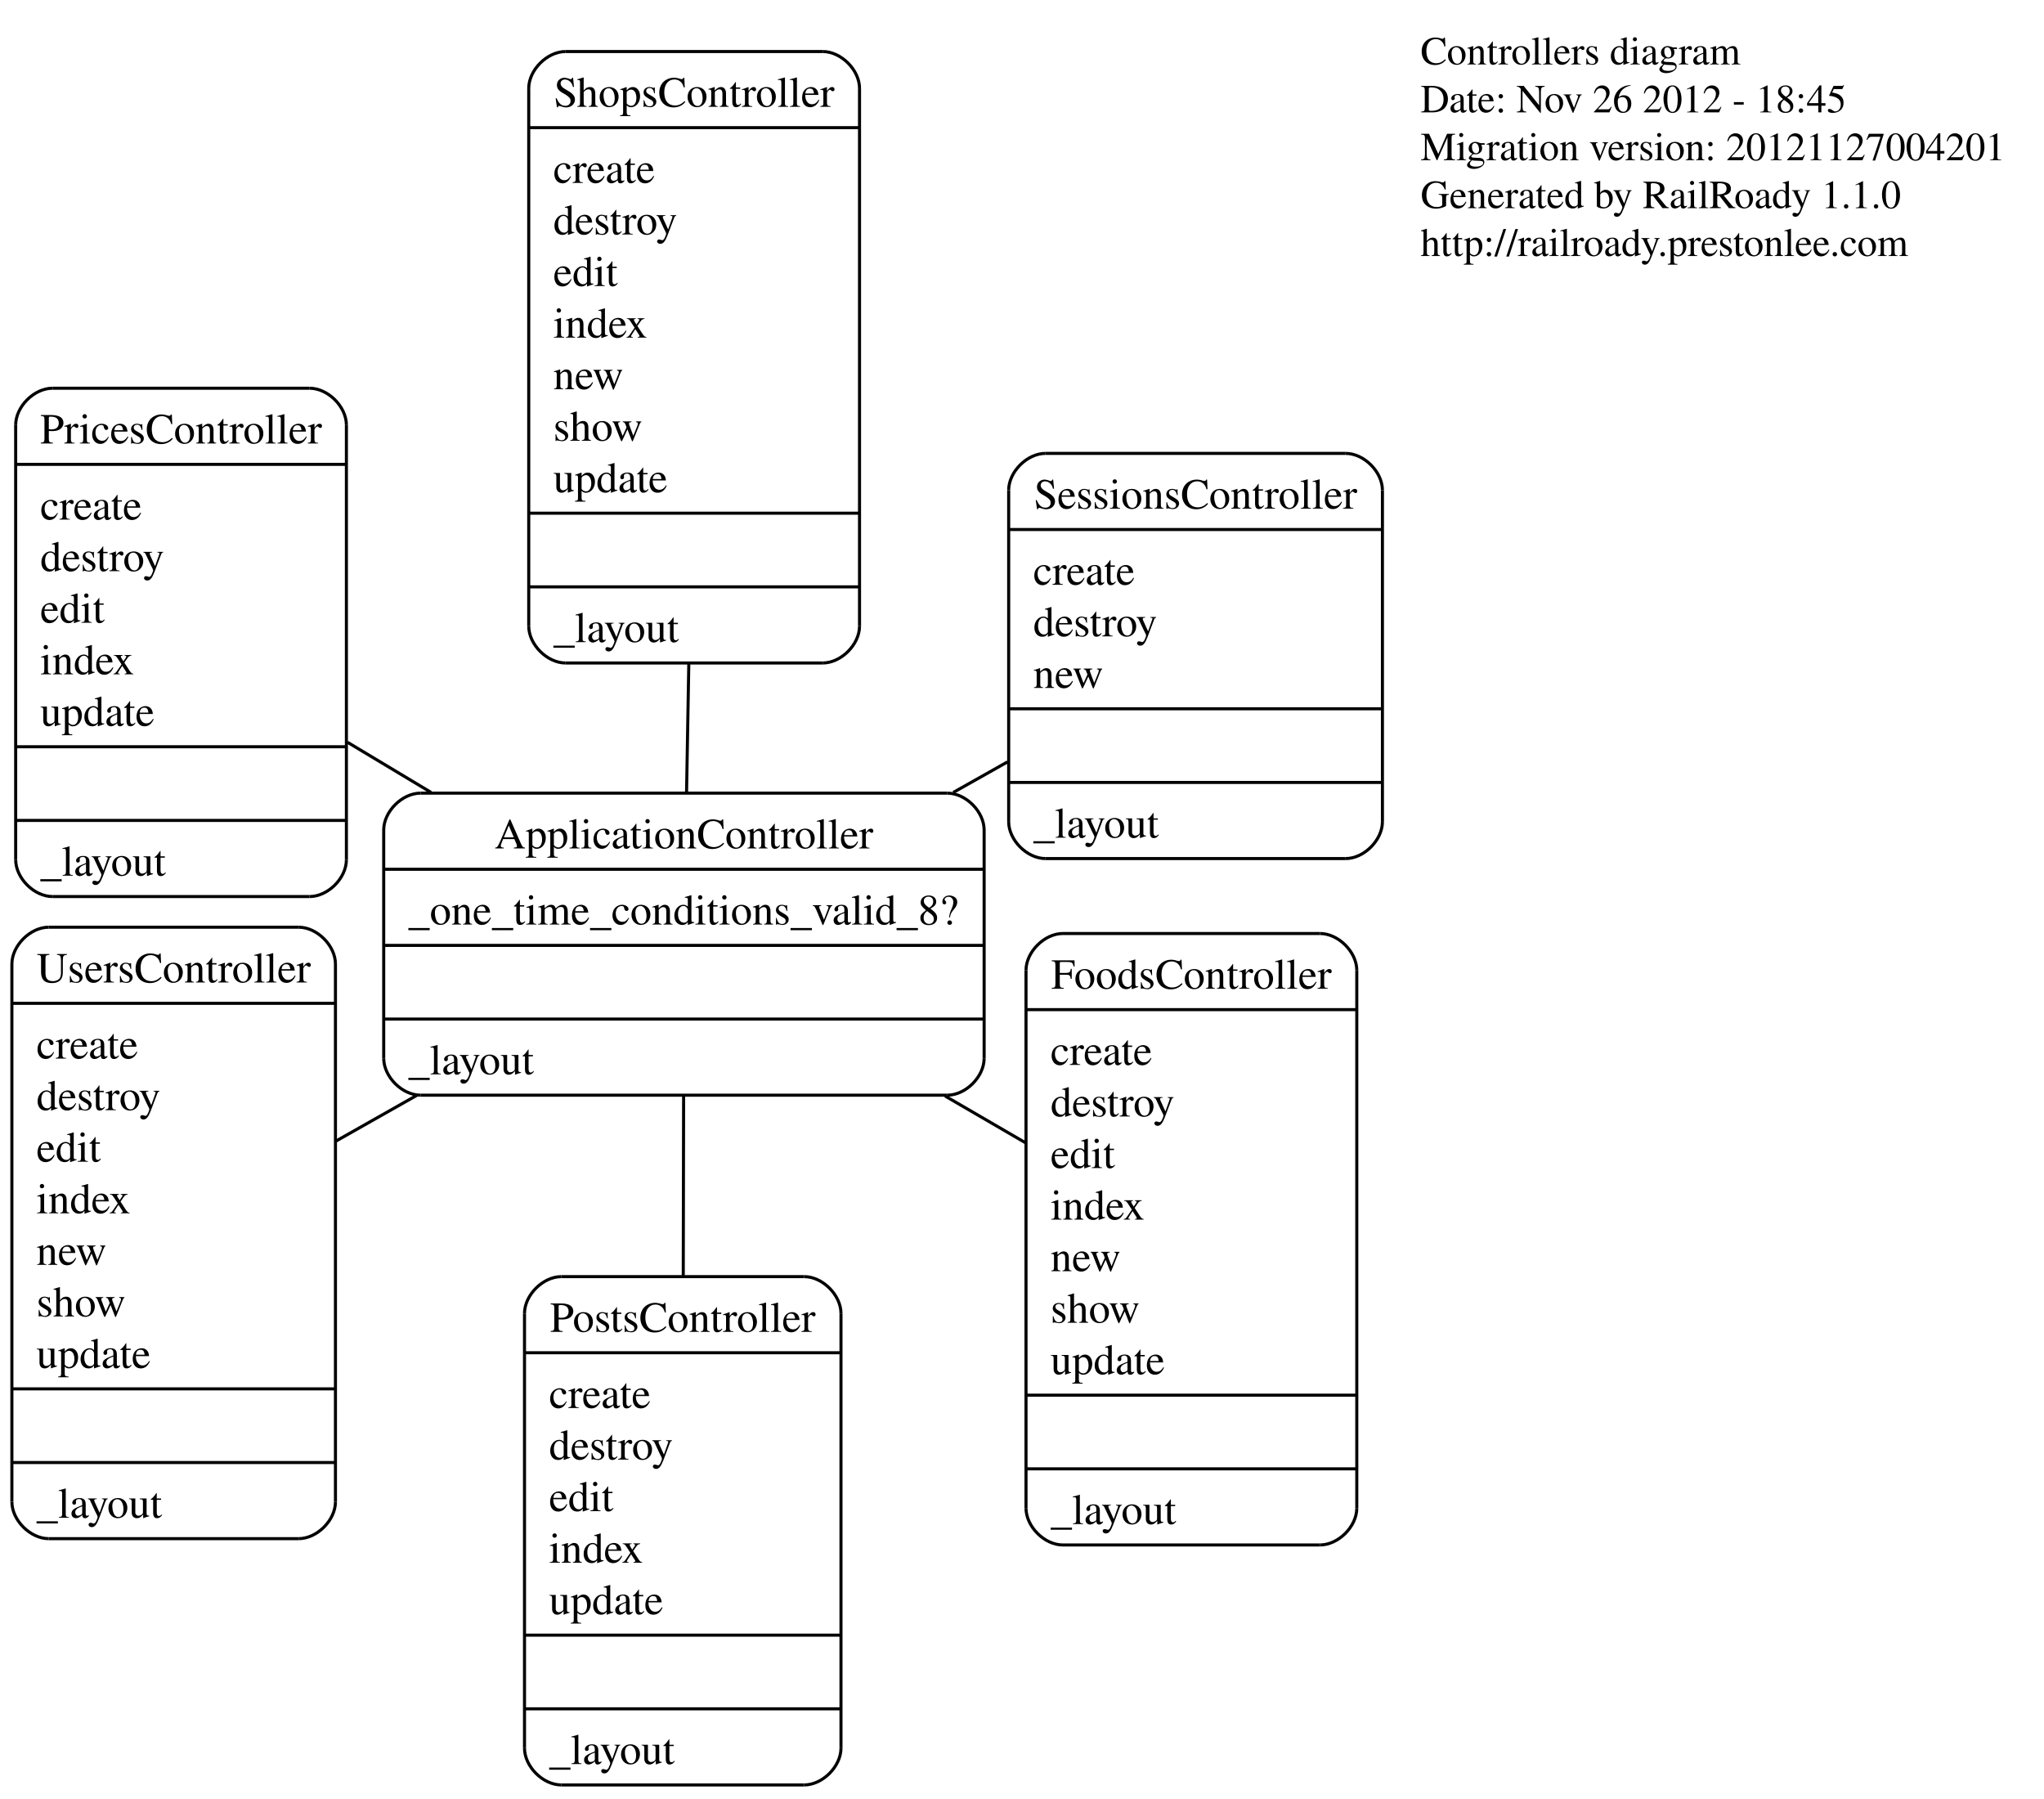
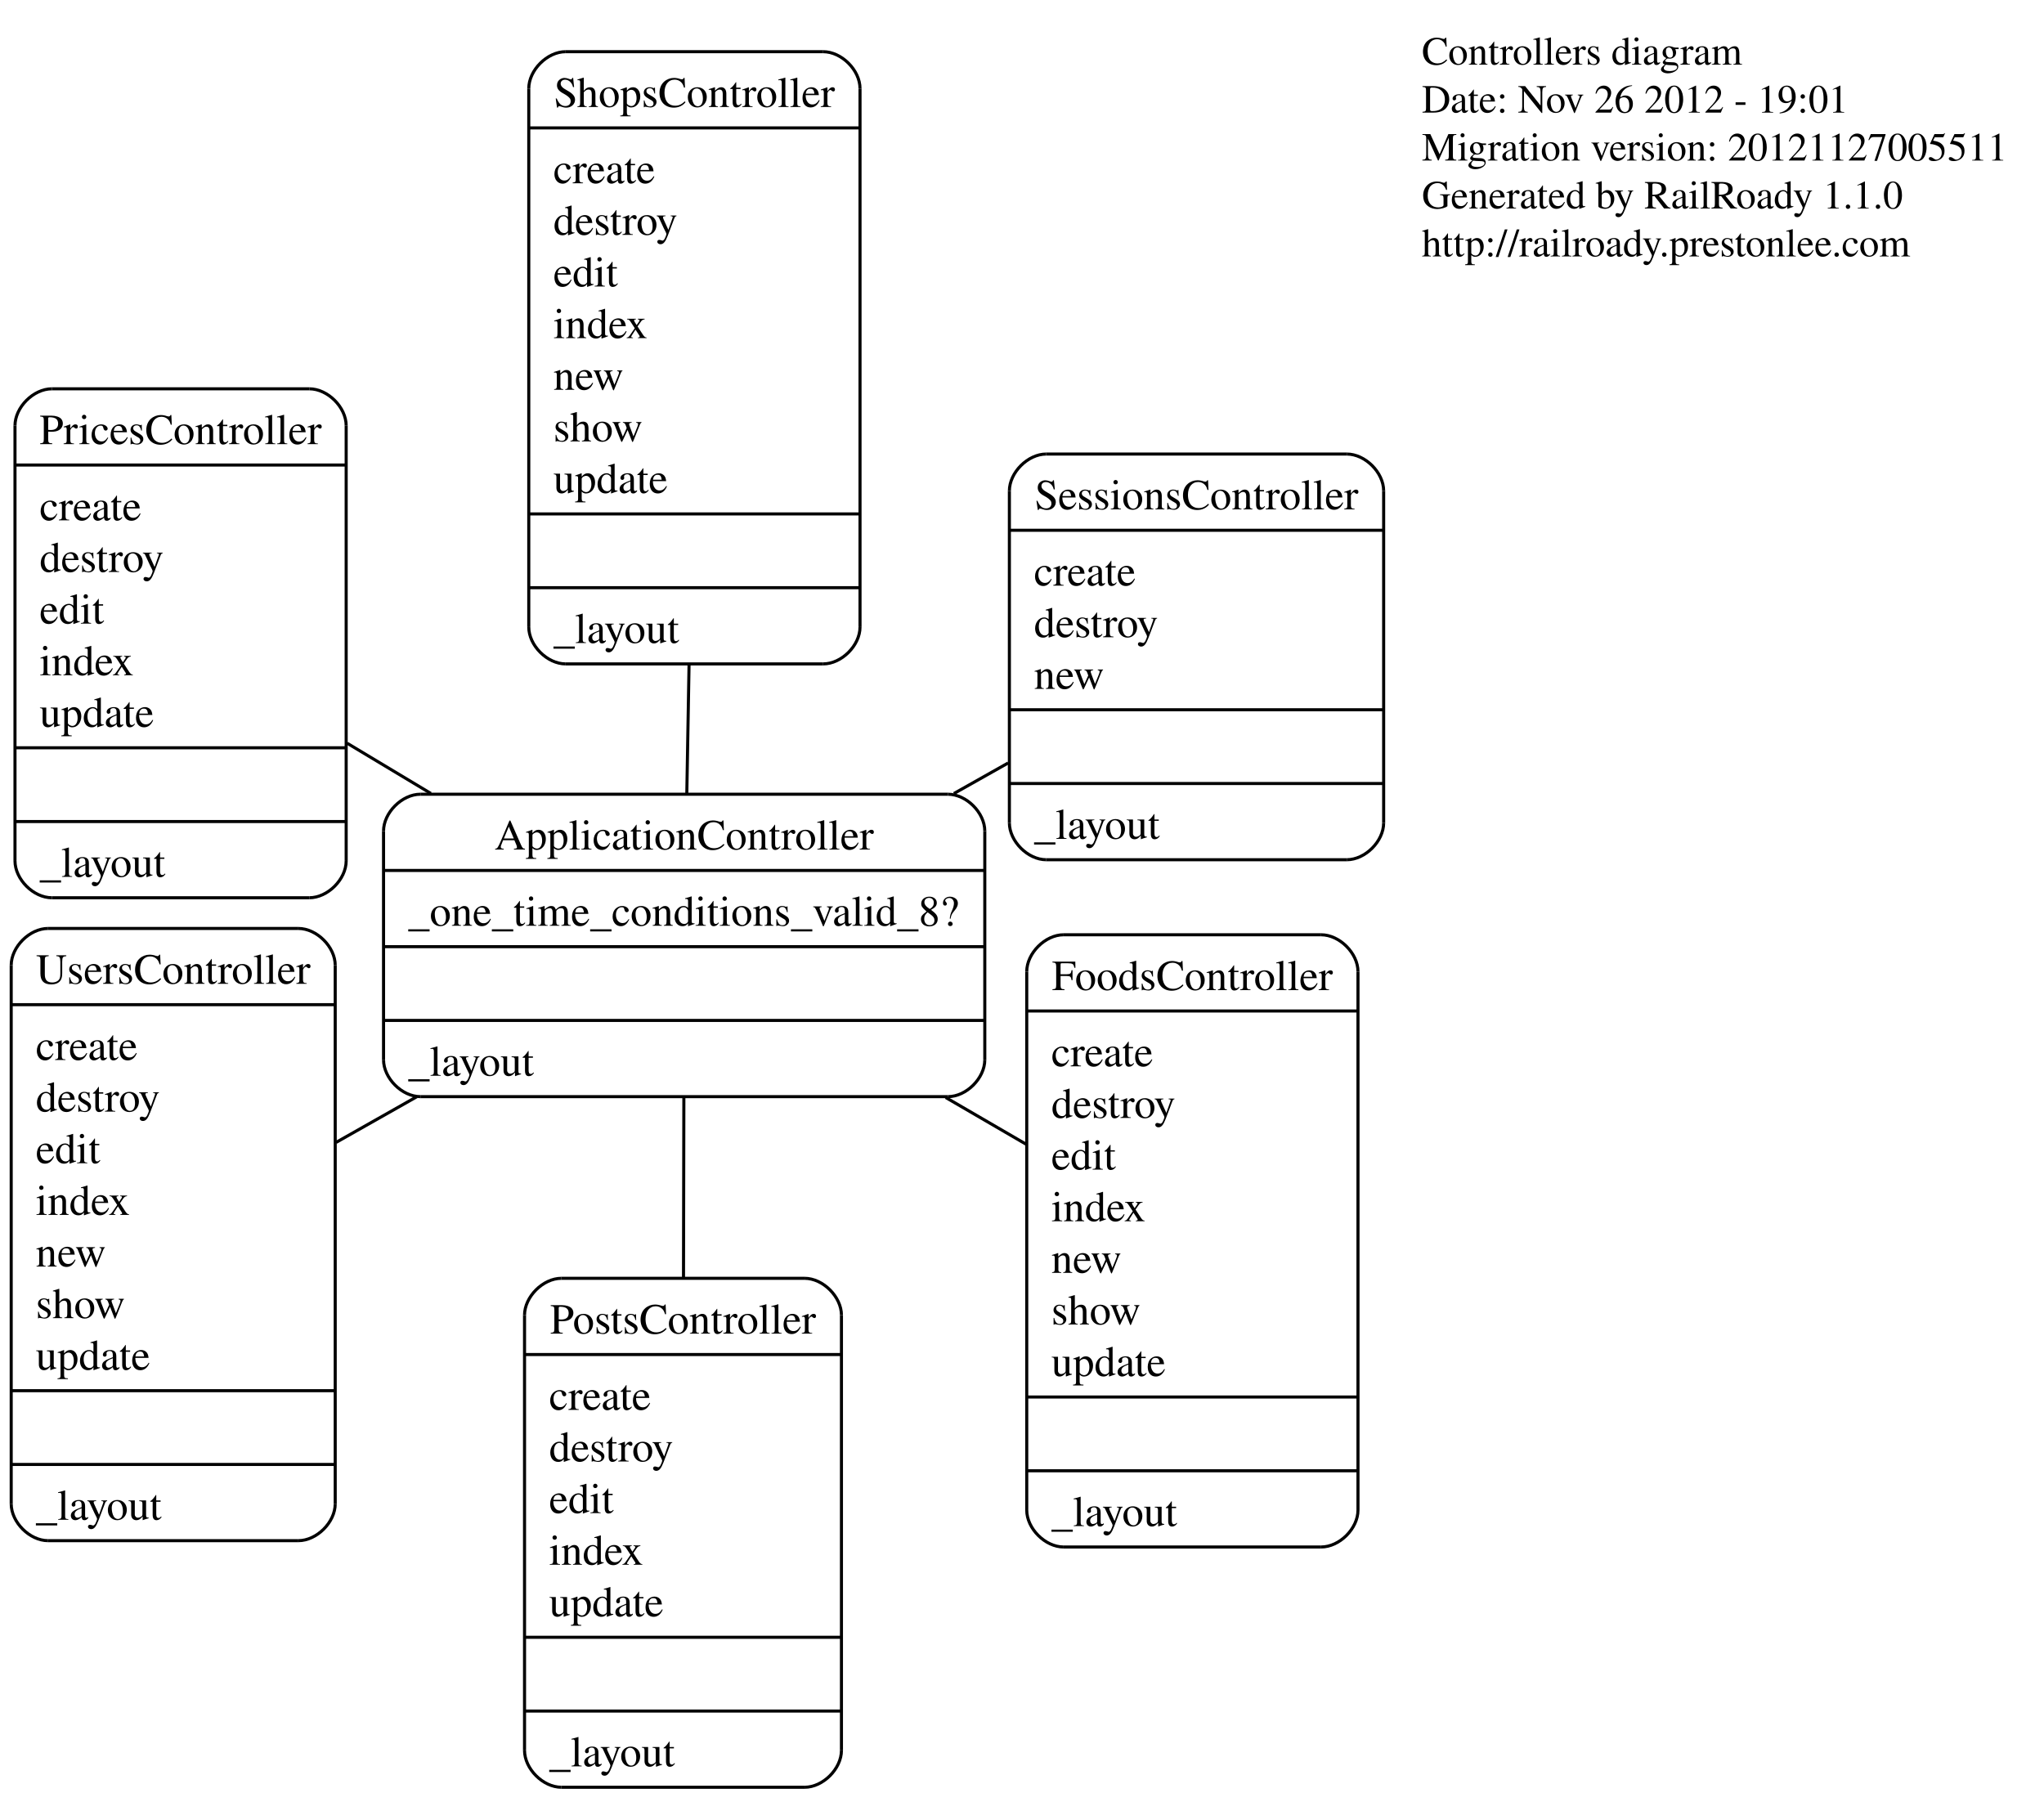
- <svg xmlns="http://www.w3.org/2000/svg" width="666pt" height="586pt" viewBox="0.00 0.00 665.54 586.00">
+ <svg xmlns="http://www.w3.org/2000/svg" width="665pt" height="586pt" viewBox="0.00 0.00 665.07 586.00">
  <g id="graph1" class="graph" transform="scale(1 1) rotate(0) translate(4 582)">
-     <polygon fill="white" stroke="white" points="-4,5 -4,-582 662.542,-582 662.542,5 -4,5" />
+     <polygon fill="white" stroke="white" points="-4,5 -4,-582 662.066,-582 662.066,5 -4,5" />
    <g id="node1" class="node">
      <text text-anchor="start" x="458.643" y="-561" font-family="Times,serif" font-size="13.00">Controllers diagram</text>
-       <text text-anchor="start" x="458.643" y="-545.4" font-family="Times,serif" font-size="13.00">Date: Nov 26 2012 - 18:45</text>
-       <text text-anchor="start" x="458.643" y="-529.8" font-family="Times,serif" font-size="13.00">Migration version: 20121127004201</text>
+       <text text-anchor="start" x="458.643" y="-545.4" font-family="Times,serif" font-size="13.00">Date: Nov 26 2012 - 19:01</text>
+       <text text-anchor="start" x="458.643" y="-529.8" font-family="Times,serif" font-size="13.00">Migration version: 20121127005511</text>
      <text text-anchor="start" x="458.643" y="-514.2" font-family="Times,serif" font-size="13.00">Generated by RailRoady 1.1.0</text>
      <text text-anchor="start" x="458.643" y="-498.6" font-family="Times,serif" font-size="13.00">http://railroady.prestonlee.com</text>
    </g>
    <g id="node2" class="node">
      <polyline fill="none" stroke="black" points="132.795,-225.209 304.43,-225.209 " />
      <path fill="none" stroke="black" d="M304.43,-225.209C310.43,-225.209 316.43,-231.209 316.43,-237.209" />
      <polyline fill="none" stroke="black" points="316.43,-237.209 316.43,-311.609 " />
      <path fill="none" stroke="black" d="M316.43,-311.609C316.43,-317.609 310.43,-323.609 304.43,-323.609" />
      <polyline fill="none" stroke="black" points="304.43,-323.609 132.795,-323.609 " />
      <path fill="none" stroke="black" d="M132.795,-323.609C126.795,-323.609 120.795,-317.609 120.795,-311.609" />
      <polyline fill="none" stroke="black" points="120.795,-311.609 120.795,-237.209 " />
      <path fill="none" stroke="black" d="M120.795,-237.209C120.795,-231.209 126.795,-225.209 132.795,-225.209" />
      <text text-anchor="middle" x="218.612" y="-305.609" font-family="Times,serif" font-size="14.00">ApplicationController</text>
      <polyline fill="none" stroke="black" points="120.795,-298.809 316.43,-298.809 " />
      <text text-anchor="start" x="128.795" y="-280.809" font-family="Times,serif" font-size="14.00">_one_time_conditions_valid_8?</text>
      <polyline fill="none" stroke="black" points="120.795,-274.009 316.43,-274.009 " />
      <polyline fill="none" stroke="black" points="120.795,-250.009 316.43,-250.009 " />
      <text text-anchor="start" x="128.795" y="-232.009" font-family="Times,serif" font-size="14.00">_layout</text>
    </g>
    <g id="node3" class="node">
      <polyline fill="none" stroke="black" points="342.077,-78.679 425.856,-78.679 " />
      <path fill="none" stroke="black" d="M425.856,-78.679C431.856,-78.679 437.856,-84.679 437.856,-90.679" />
      <polyline fill="none" stroke="black" points="437.856,-90.679 437.856,-265.879 " />
      <path fill="none" stroke="black" d="M437.856,-265.879C437.856,-271.879 431.856,-277.879 425.856,-277.879" />
      <polyline fill="none" stroke="black" points="425.856,-277.879 342.077,-277.879 " />
      <path fill="none" stroke="black" d="M342.077,-277.879C336.077,-277.879 330.077,-271.879 330.077,-265.879" />
      <polyline fill="none" stroke="black" points="330.077,-265.879 330.077,-90.679 " />
      <path fill="none" stroke="black" d="M330.077,-90.679C330.077,-84.679 336.077,-78.679 342.077,-78.679" />
      <text text-anchor="middle" x="383.967" y="-259.879" font-family="Times,serif" font-size="14.00">FoodsController</text>
      <polyline fill="none" stroke="black" points="330.077,-253.079 437.856,-253.079 " />
      <text text-anchor="start" x="338.077" y="-235.079" font-family="Times,serif" font-size="14.00">create</text>
      <text text-anchor="start" x="338.077" y="-218.279" font-family="Times,serif" font-size="14.00">destroy</text>
      <text text-anchor="start" x="338.077" y="-201.479" font-family="Times,serif" font-size="14.00">edit</text>
      <text text-anchor="start" x="338.077" y="-184.679" font-family="Times,serif" font-size="14.00">index</text>
      <text text-anchor="start" x="338.077" y="-167.879" font-family="Times,serif" font-size="14.00">new</text>
      <text text-anchor="start" x="338.077" y="-151.079" font-family="Times,serif" font-size="14.00">show</text>
      <text text-anchor="start" x="338.077" y="-134.279" font-family="Times,serif" font-size="14.00">update</text>
      <polyline fill="none" stroke="black" points="330.077,-127.479 437.856,-127.479 " />
      <polyline fill="none" stroke="black" points="330.077,-103.479 437.856,-103.479 " />
      <text text-anchor="start" x="338.077" y="-85.479" font-family="Times,serif" font-size="14.00">_layout</text>
    </g>
    <g id="edge2" class="edge">
      <path fill="none" stroke="black" d="M303.711,-224.936C312.574,-219.783 321.4,-214.652 329.78,-209.78" />
    </g>
    <g id="node4" class="node">
      <polyline fill="none" stroke="black" points="178.67,-0.5 257.788,-0.5 " />
      <path fill="none" stroke="black" d="M257.788,-0.5C263.788,-0.5 269.788,-6.5 269.788,-12.5" />
      <polyline fill="none" stroke="black" points="269.788,-12.5 269.788,-154.1 " />
      <path fill="none" stroke="black" d="M269.788,-154.1C269.788,-160.1 263.788,-166.1 257.788,-166.1" />
      <polyline fill="none" stroke="black" points="257.788,-166.1 178.67,-166.1 " />
      <path fill="none" stroke="black" d="M178.67,-166.1C172.67,-166.1 166.67,-160.1 166.67,-154.1" />
      <polyline fill="none" stroke="black" points="166.67,-154.1 166.67,-12.5 " />
      <path fill="none" stroke="black" d="M166.67,-12.5C166.67,-6.5 172.67,-0.5 178.67,-0.5" />
      <text text-anchor="middle" x="218.229" y="-148.1" font-family="Times,serif" font-size="14.00">PostsController</text>
      <polyline fill="none" stroke="black" points="166.67,-141.3 269.788,-141.3 " />
      <text text-anchor="start" x="174.67" y="-123.3" font-family="Times,serif" font-size="14.00">create</text>
      <text text-anchor="start" x="174.67" y="-106.5" font-family="Times,serif" font-size="14.00">destroy</text>
      <text text-anchor="start" x="174.67" y="-89.7" font-family="Times,serif" font-size="14.00">edit</text>
      <text text-anchor="start" x="174.67" y="-72.9" font-family="Times,serif" font-size="14.00">index</text>
      <text text-anchor="start" x="174.67" y="-56.1" font-family="Times,serif" font-size="14.00">update</text>
      <polyline fill="none" stroke="black" points="166.67,-49.3 269.788,-49.3 " />
      <polyline fill="none" stroke="black" points="166.67,-25.3 269.788,-25.3 " />
      <text text-anchor="start" x="174.67" y="-7.3" font-family="Times,serif" font-size="14.00">_layout</text>
    </g>
    <g id="edge4" class="edge">
      <path fill="none" stroke="black" d="M218.514,-225.194C218.478,-207.277 218.436,-186.493 218.396,-166.45" />
    </g>
    <g id="node5" class="node">
      <polyline fill="none" stroke="black" points="12.878,-289.922 96.637,-289.922 " />
      <path fill="none" stroke="black" d="M96.637,-289.922C102.637,-289.922 108.637,-295.922 108.637,-301.922" />
      <polyline fill="none" stroke="black" points="108.637,-301.922 108.637,-443.522 " />
      <path fill="none" stroke="black" d="M108.637,-443.522C108.637,-449.522 102.637,-455.522 96.637,-455.522" />
      <polyline fill="none" stroke="black" points="96.637,-455.522 12.878,-455.522 " />
      <path fill="none" stroke="black" d="M12.878,-455.522C6.878,-455.522 0.878,-449.522 0.878,-443.522" />
      <polyline fill="none" stroke="black" points="0.878,-443.522 0.878,-301.922 " />
      <path fill="none" stroke="black" d="M0.878,-301.922C0.878,-295.922 6.878,-289.922 12.878,-289.922" />
      <text text-anchor="middle" x="54.757" y="-437.522" font-family="Times,serif" font-size="14.00">PricesController</text>
      <polyline fill="none" stroke="black" points="0.878,-430.722 108.637,-430.722 " />
      <text text-anchor="start" x="8.878" y="-412.722" font-family="Times,serif" font-size="14.00">create</text>
      <text text-anchor="start" x="8.878" y="-395.922" font-family="Times,serif" font-size="14.00">destroy</text>
      <text text-anchor="start" x="8.878" y="-379.122" font-family="Times,serif" font-size="14.00">edit</text>
      <text text-anchor="start" x="8.878" y="-362.322" font-family="Times,serif" font-size="14.00">index</text>
      <text text-anchor="start" x="8.878" y="-345.522" font-family="Times,serif" font-size="14.00">update</text>
      <polyline fill="none" stroke="black" points="0.878,-338.722 108.637,-338.722 " />
      <polyline fill="none" stroke="black" points="0.878,-314.722 108.637,-314.722 " />
      <text text-anchor="start" x="8.878" y="-296.722" font-family="Times,serif" font-size="14.00">_layout</text>
    </g>
    <g id="edge6" class="edge">
      <path fill="none" stroke="black" d="M136.205,-323.854C126.96,-329.4 117.724,-334.942 108.967,-340.197" />
    </g>
    <g id="node6" class="node">
      <polyline fill="none" stroke="black" points="336.43,-302.295 434.209,-302.295 " />
      <path fill="none" stroke="black" d="M434.209,-302.295C440.209,-302.295 446.209,-308.295 446.209,-314.295" />
      <polyline fill="none" stroke="black" points="446.209,-314.295 446.209,-422.295 " />
      <path fill="none" stroke="black" d="M446.209,-422.295C446.209,-428.295 440.209,-434.295 434.209,-434.295" />
      <polyline fill="none" stroke="black" points="434.209,-434.295 336.43,-434.295 " />
      <path fill="none" stroke="black" d="M336.43,-434.295C330.43,-434.295 324.43,-428.295 324.43,-422.295" />
      <polyline fill="none" stroke="black" points="324.43,-422.295 324.43,-314.295 " />
      <path fill="none" stroke="black" d="M324.43,-314.295C324.43,-308.295 330.43,-302.295 336.43,-302.295" />
      <text text-anchor="middle" x="385.319" y="-416.295" font-family="Times,serif" font-size="14.00">SessionsController</text>
      <polyline fill="none" stroke="black" points="324.43,-409.495 446.209,-409.495 " />
      <text text-anchor="start" x="332.43" y="-391.495" font-family="Times,serif" font-size="14.00">create</text>
      <text text-anchor="start" x="332.43" y="-374.695" font-family="Times,serif" font-size="14.00">destroy</text>
      <text text-anchor="start" x="332.43" y="-357.895" font-family="Times,serif" font-size="14.00">new</text>
      <polyline fill="none" stroke="black" points="324.43,-351.095 446.209,-351.095 " />
      <polyline fill="none" stroke="black" points="324.43,-327.095 446.209,-327.095 " />
      <text text-anchor="start" x="332.43" y="-309.095" font-family="Times,serif" font-size="14.00">_layout</text>
    </g>
    <g id="edge8" class="edge">
      <path fill="none" stroke="black" d="M306.36,-323.826C312.321,-327.184 318.253,-330.524 324.032,-333.779" />
    </g>
    <g id="node7" class="node">
      <polyline fill="none" stroke="black" points="180.051,-366.012 263.83,-366.012 " />
      <path fill="none" stroke="black" d="M263.83,-366.012C269.83,-366.012 275.83,-372.012 275.83,-378.012" />
      <polyline fill="none" stroke="black" points="275.83,-378.012 275.83,-553.212 " />
      <path fill="none" stroke="black" d="M275.83,-553.212C275.83,-559.212 269.83,-565.212 263.83,-565.212" />
      <polyline fill="none" stroke="black" points="263.83,-565.212 180.051,-565.212 " />
      <path fill="none" stroke="black" d="M180.051,-565.212C174.051,-565.212 168.051,-559.212 168.051,-553.212" />
      <polyline fill="none" stroke="black" points="168.051,-553.212 168.051,-378.012 " />
      <path fill="none" stroke="black" d="M168.051,-378.012C168.051,-372.012 174.051,-366.012 180.051,-366.012" />
      <text text-anchor="middle" x="221.94" y="-547.212" font-family="Times,serif" font-size="14.00">ShopsController</text>
      <polyline fill="none" stroke="black" points="168.051,-540.412 275.83,-540.412 " />
      <text text-anchor="start" x="176.051" y="-522.412" font-family="Times,serif" font-size="14.00">create</text>
      <text text-anchor="start" x="176.051" y="-505.612" font-family="Times,serif" font-size="14.00">destroy</text>
      <text text-anchor="start" x="176.051" y="-488.812" font-family="Times,serif" font-size="14.00">edit</text>
      <text text-anchor="start" x="176.051" y="-472.012" font-family="Times,serif" font-size="14.00">index</text>
      <text text-anchor="start" x="176.051" y="-455.212" font-family="Times,serif" font-size="14.00">new</text>
      <text text-anchor="start" x="176.051" y="-438.412" font-family="Times,serif" font-size="14.00">show</text>
      <text text-anchor="start" x="176.051" y="-421.612" font-family="Times,serif" font-size="14.00">update</text>
      <polyline fill="none" stroke="black" points="168.051,-414.812 275.83,-414.812 " />
      <polyline fill="none" stroke="black" points="168.051,-390.812 275.83,-390.812 " />
      <text text-anchor="start" x="176.051" y="-372.812" font-family="Times,serif" font-size="14.00">_layout</text>
    </g>
    <g id="edge10" class="edge">
      <path fill="none" stroke="black" d="M219.469,-323.648C219.697,-336.705 219.95,-351.284 220.206,-365.989" />
    </g>
    <g id="node8" class="node">
      <polyline fill="none" stroke="black" points="11.643,-80.735 93.071,-80.735 " />
      <path fill="none" stroke="black" d="M93.071,-80.735C99.071,-80.735 105.071,-86.735 105.071,-92.735" />
      <polyline fill="none" stroke="black" points="105.071,-92.735 105.071,-267.935 " />
      <path fill="none" stroke="black" d="M105.071,-267.935C105.071,-273.935 99.071,-279.935 93.071,-279.935" />
      <polyline fill="none" stroke="black" points="93.071,-279.935 11.643,-279.935 " />
      <path fill="none" stroke="black" d="M11.643,-279.935C5.643,-279.935 -0.357,-273.935 -0.357,-267.935" />
      <polyline fill="none" stroke="black" points="-0.357,-267.935 -0.357,-92.735 " />
      <path fill="none" stroke="black" d="M-0.357,-92.735C-0.357,-86.735 5.643,-80.735 11.643,-80.735" />
      <text text-anchor="middle" x="52.357" y="-261.935" font-family="Times,serif" font-size="14.00">UsersController</text>
      <polyline fill="none" stroke="black" points="-0.357,-255.135 105.071,-255.135 " />
      <text text-anchor="start" x="7.643" y="-237.135" font-family="Times,serif" font-size="14.00">create</text>
      <text text-anchor="start" x="7.643" y="-220.335" font-family="Times,serif" font-size="14.00">destroy</text>
      <text text-anchor="start" x="7.643" y="-203.535" font-family="Times,serif" font-size="14.00">edit</text>
      <text text-anchor="start" x="7.643" y="-186.735" font-family="Times,serif" font-size="14.00">index</text>
      <text text-anchor="start" x="7.643" y="-169.935" font-family="Times,serif" font-size="14.00">new</text>
      <text text-anchor="start" x="7.643" y="-153.135" font-family="Times,serif" font-size="14.00">show</text>
      <text text-anchor="start" x="7.643" y="-136.335" font-family="Times,serif" font-size="14.00">update</text>
      <polyline fill="none" stroke="black" points="-0.357,-129.535 105.071,-129.535 " />
      <polyline fill="none" stroke="black" points="-0.357,-105.535 105.071,-105.535 " />
      <text text-anchor="start" x="7.643" y="-87.535" font-family="Times,serif" font-size="14.00">_layout</text>
    </g>
    <g id="edge12" class="edge">
      <path fill="none" stroke="black" d="M131.589,-225.168C122.633,-220.1 113.737,-215.066 105.318,-210.303" />
    </g>
  </g>
</svg>
